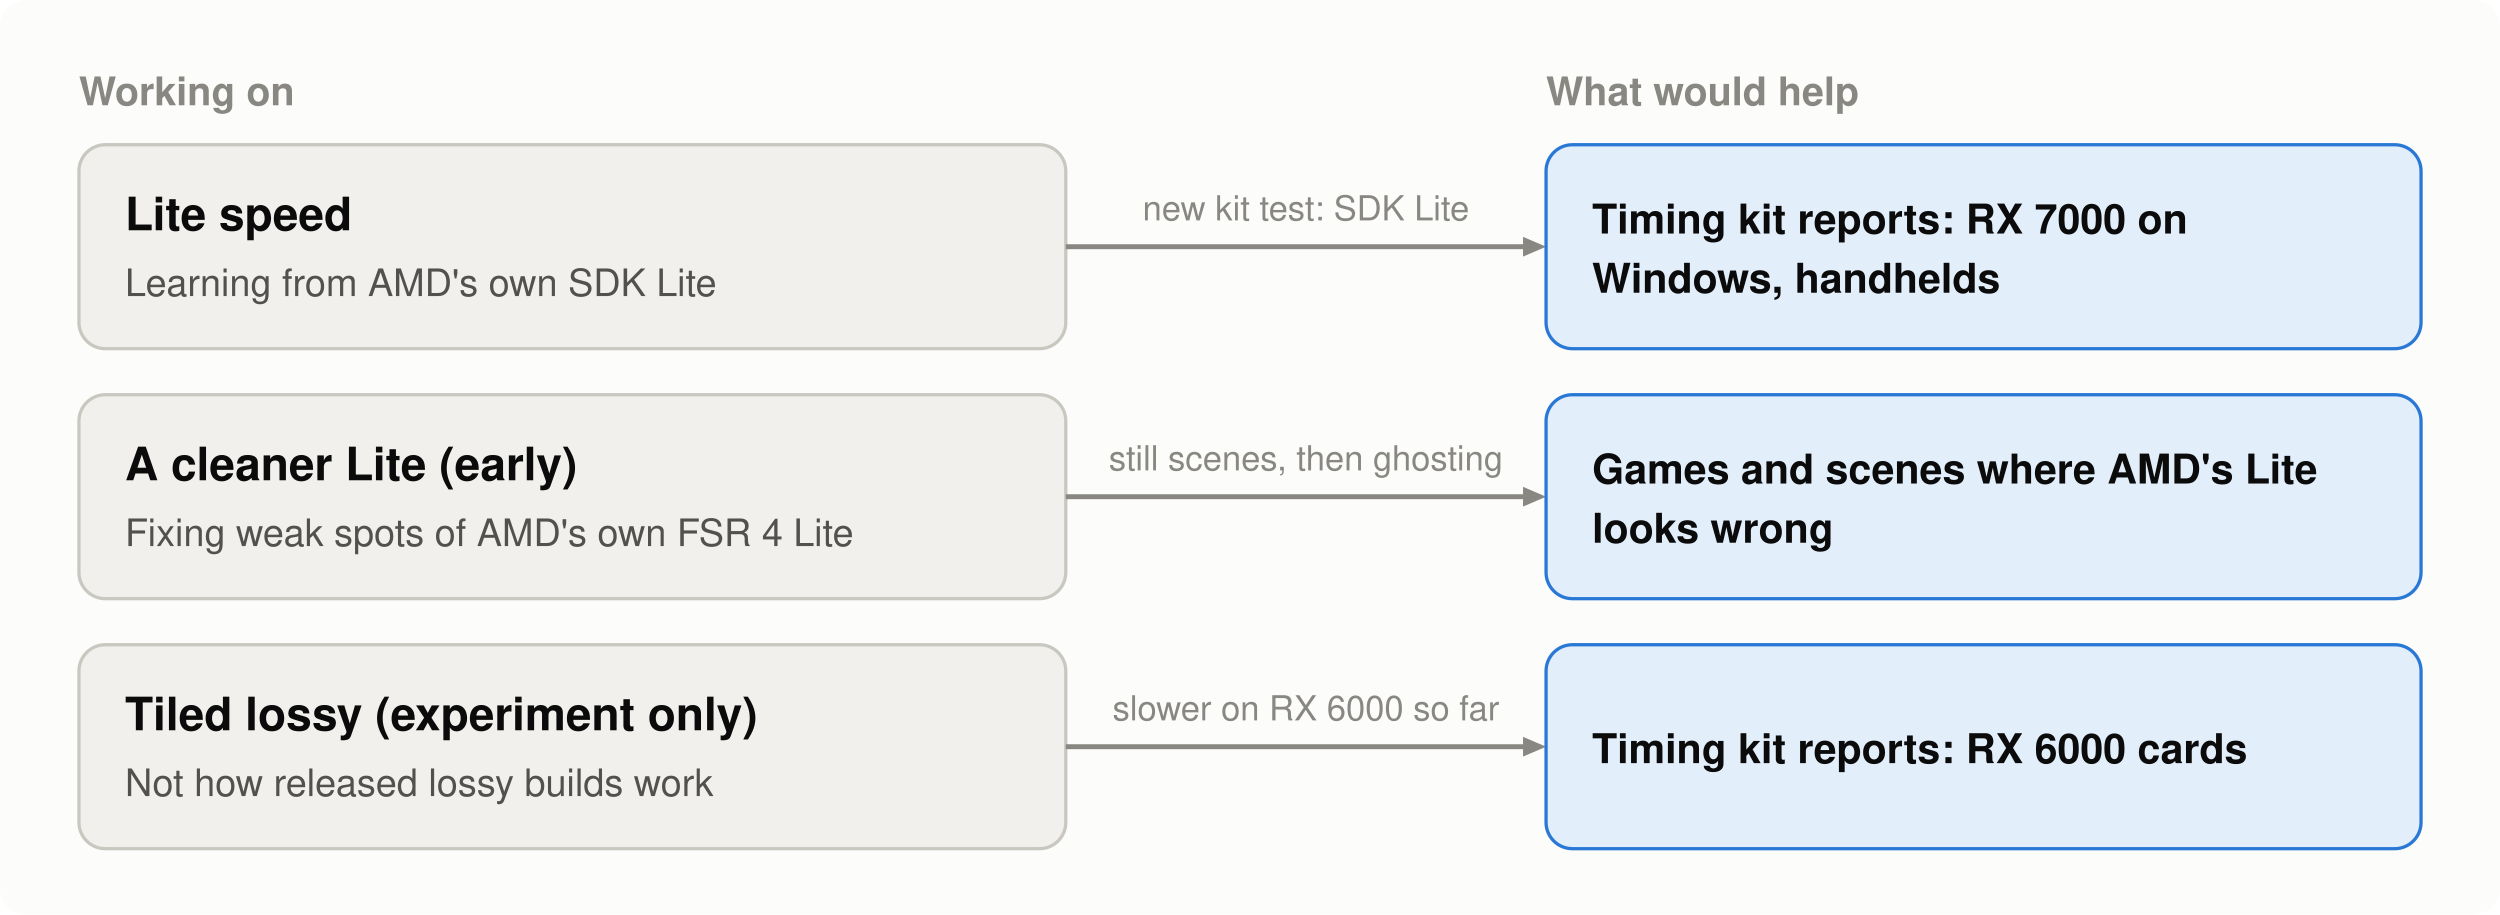
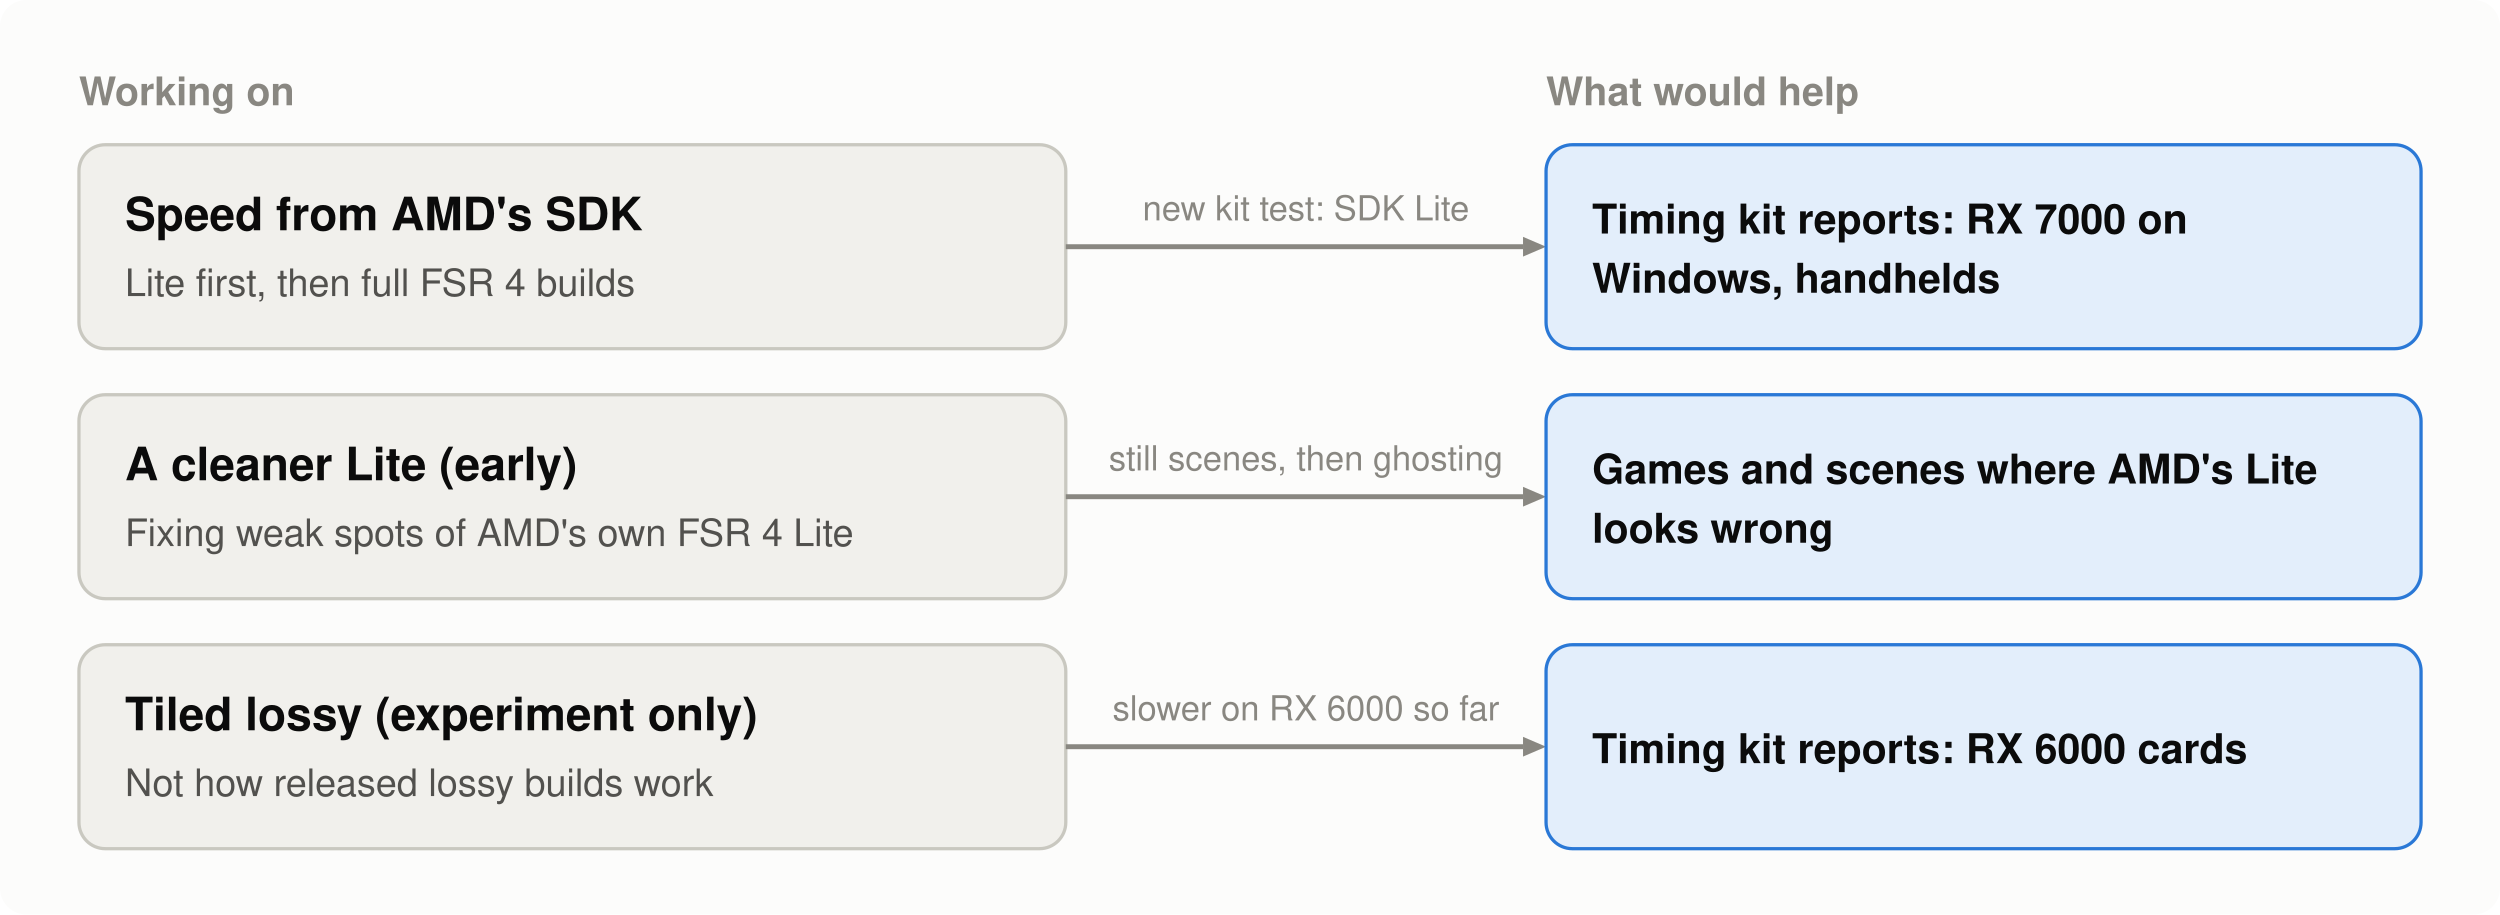
- <svg xmlns="http://www.w3.org/2000/svg" width="760" height="278" viewBox="0 0 760 278" role="img" aria-label="3 parts being worked on, each with what would help: Lite speed: Timing kit reports: RX 7000 on Windows, handhelds; A cleaner Lite (early): Games and scenes where AMD's Lite looks wrong; Tiled lossy (experiment only): Timing kit reports: RX 6000 cards">
+ <svg xmlns="http://www.w3.org/2000/svg" width="760" height="278" viewBox="0 0 760 278" role="img" aria-label="3 parts being worked on, each with what would help: Speed from AMD's SDK: Timing kit reports: RX 7000 on Windows, handhelds; A cleaner Lite (early): Games and scenes where AMD's Lite looks wrong; Tiled lossy (experiment only): Timing kit reports: RX 6000 cards">
  <rect width="760" height="278" rx="8" fill="#fcfcfb" />
  <text x="24" y="32" font-family="-apple-system, 'Segoe UI', Helvetica, Arial, sans-serif" font-size="12" font-weight="600" text-anchor="start" fill="#898781">Working on</text>
  <text x="470" y="32" font-family="-apple-system, 'Segoe UI', Helvetica, Arial, sans-serif" font-size="12" font-weight="600" text-anchor="start" fill="#898781">What would help</text>
  <rect x="24" y="44" width="300" height="62" rx="8" fill="#f1f0ec" stroke="#c9c8c0" />
-   <text x="38" y="70" font-family="-apple-system, 'Segoe UI', Helvetica, Arial, sans-serif" font-size="14" font-weight="600" text-anchor="start" fill="#0b0b0b">Lite speed</text>
-   <text x="38" y="90" font-family="-apple-system, 'Segoe UI', Helvetica, Arial, sans-serif" font-size="11.5" text-anchor="start" fill="#52514e">Learning from AMD's own SDK Lite</text>
+   <text x="38" y="70" font-family="-apple-system, 'Segoe UI', Helvetica, Arial, sans-serif" font-size="14" font-weight="600" text-anchor="start" fill="#0b0b0b">Speed from AMD's SDK</text>
+   <text x="38" y="90" font-family="-apple-system, 'Segoe UI', Helvetica, Arial, sans-serif" font-size="11.5" text-anchor="start" fill="#52514e">Lite first, then full FSR 4 builds</text>
  <line x1="324" y1="75" x2="463" y2="75" stroke="#898781" stroke-width="1.5" />
  <polygon points="470,75 463,72 463,78" fill="#898781" />
  <text x="397" y="67" font-family="-apple-system, 'Segoe UI', Helvetica, Arial, sans-serif" font-size="10.5" text-anchor="middle" fill="#898781">new kit test: SDK Lite</text>
  <rect x="470" y="44" width="266" height="62" rx="8" fill="#e3eefb" stroke="#2a78d6" />
  <text x="484" y="71" font-family="-apple-system, 'Segoe UI', Helvetica, Arial, sans-serif" font-size="12.5" font-weight="600" text-anchor="start" fill="#0b0b0b">Timing kit reports: RX 7000 on</text>
  <text x="484" y="89" font-family="-apple-system, 'Segoe UI', Helvetica, Arial, sans-serif" font-size="12.5" font-weight="600" text-anchor="start" fill="#0b0b0b">Windows, handhelds</text>
  <rect x="24" y="120" width="300" height="62" rx="8" fill="#f1f0ec" stroke="#c9c8c0" />
  <text x="38" y="146" font-family="-apple-system, 'Segoe UI', Helvetica, Arial, sans-serif" font-size="14" font-weight="600" text-anchor="start" fill="#0b0b0b">A cleaner Lite (early)</text>
  <text x="38" y="166" font-family="-apple-system, 'Segoe UI', Helvetica, Arial, sans-serif" font-size="11.5" text-anchor="start" fill="#52514e">Fixing weak spots of AMD's own FSR 4 Lite</text>
  <line x1="324" y1="151" x2="463" y2="151" stroke="#898781" stroke-width="1.5" />
  <polygon points="470,151 463,148 463,154" fill="#898781" />
  <text x="397" y="143" font-family="-apple-system, 'Segoe UI', Helvetica, Arial, sans-serif" font-size="10.5" text-anchor="middle" fill="#898781">still scenes, then ghosting</text>
  <rect x="470" y="120" width="266" height="62" rx="8" fill="#e3eefb" stroke="#2a78d6" />
  <text x="484" y="147" font-family="-apple-system, 'Segoe UI', Helvetica, Arial, sans-serif" font-size="12.5" font-weight="600" text-anchor="start" fill="#0b0b0b">Games and scenes where AMD's Lite</text>
  <text x="484" y="165" font-family="-apple-system, 'Segoe UI', Helvetica, Arial, sans-serif" font-size="12.5" font-weight="600" text-anchor="start" fill="#0b0b0b">looks wrong</text>
  <rect x="24" y="196" width="300" height="62" rx="8" fill="#f1f0ec" stroke="#c9c8c0" />
  <text x="38" y="222" font-family="-apple-system, 'Segoe UI', Helvetica, Arial, sans-serif" font-size="14" font-weight="600" text-anchor="start" fill="#0b0b0b">Tiled lossy (experiment only)</text>
  <text x="38" y="242" font-family="-apple-system, 'Segoe UI', Helvetica, Arial, sans-serif" font-size="11.5" text-anchor="start" fill="#52514e">Not how released lossy builds work</text>
  <line x1="324" y1="227" x2="463" y2="227" stroke="#898781" stroke-width="1.5" />
  <polygon points="470,227 463,224 463,230" fill="#898781" />
  <text x="397" y="219" font-family="-apple-system, 'Segoe UI', Helvetica, Arial, sans-serif" font-size="10.5" text-anchor="middle" fill="#898781">slower on RX 6000 so far</text>
  <rect x="470" y="196" width="266" height="62" rx="8" fill="#e3eefb" stroke="#2a78d6" />
  <text x="484" y="232" font-family="-apple-system, 'Segoe UI', Helvetica, Arial, sans-serif" font-size="12.5" font-weight="600" text-anchor="start" fill="#0b0b0b">Timing kit reports: RX 6000 cards</text>
</svg>
